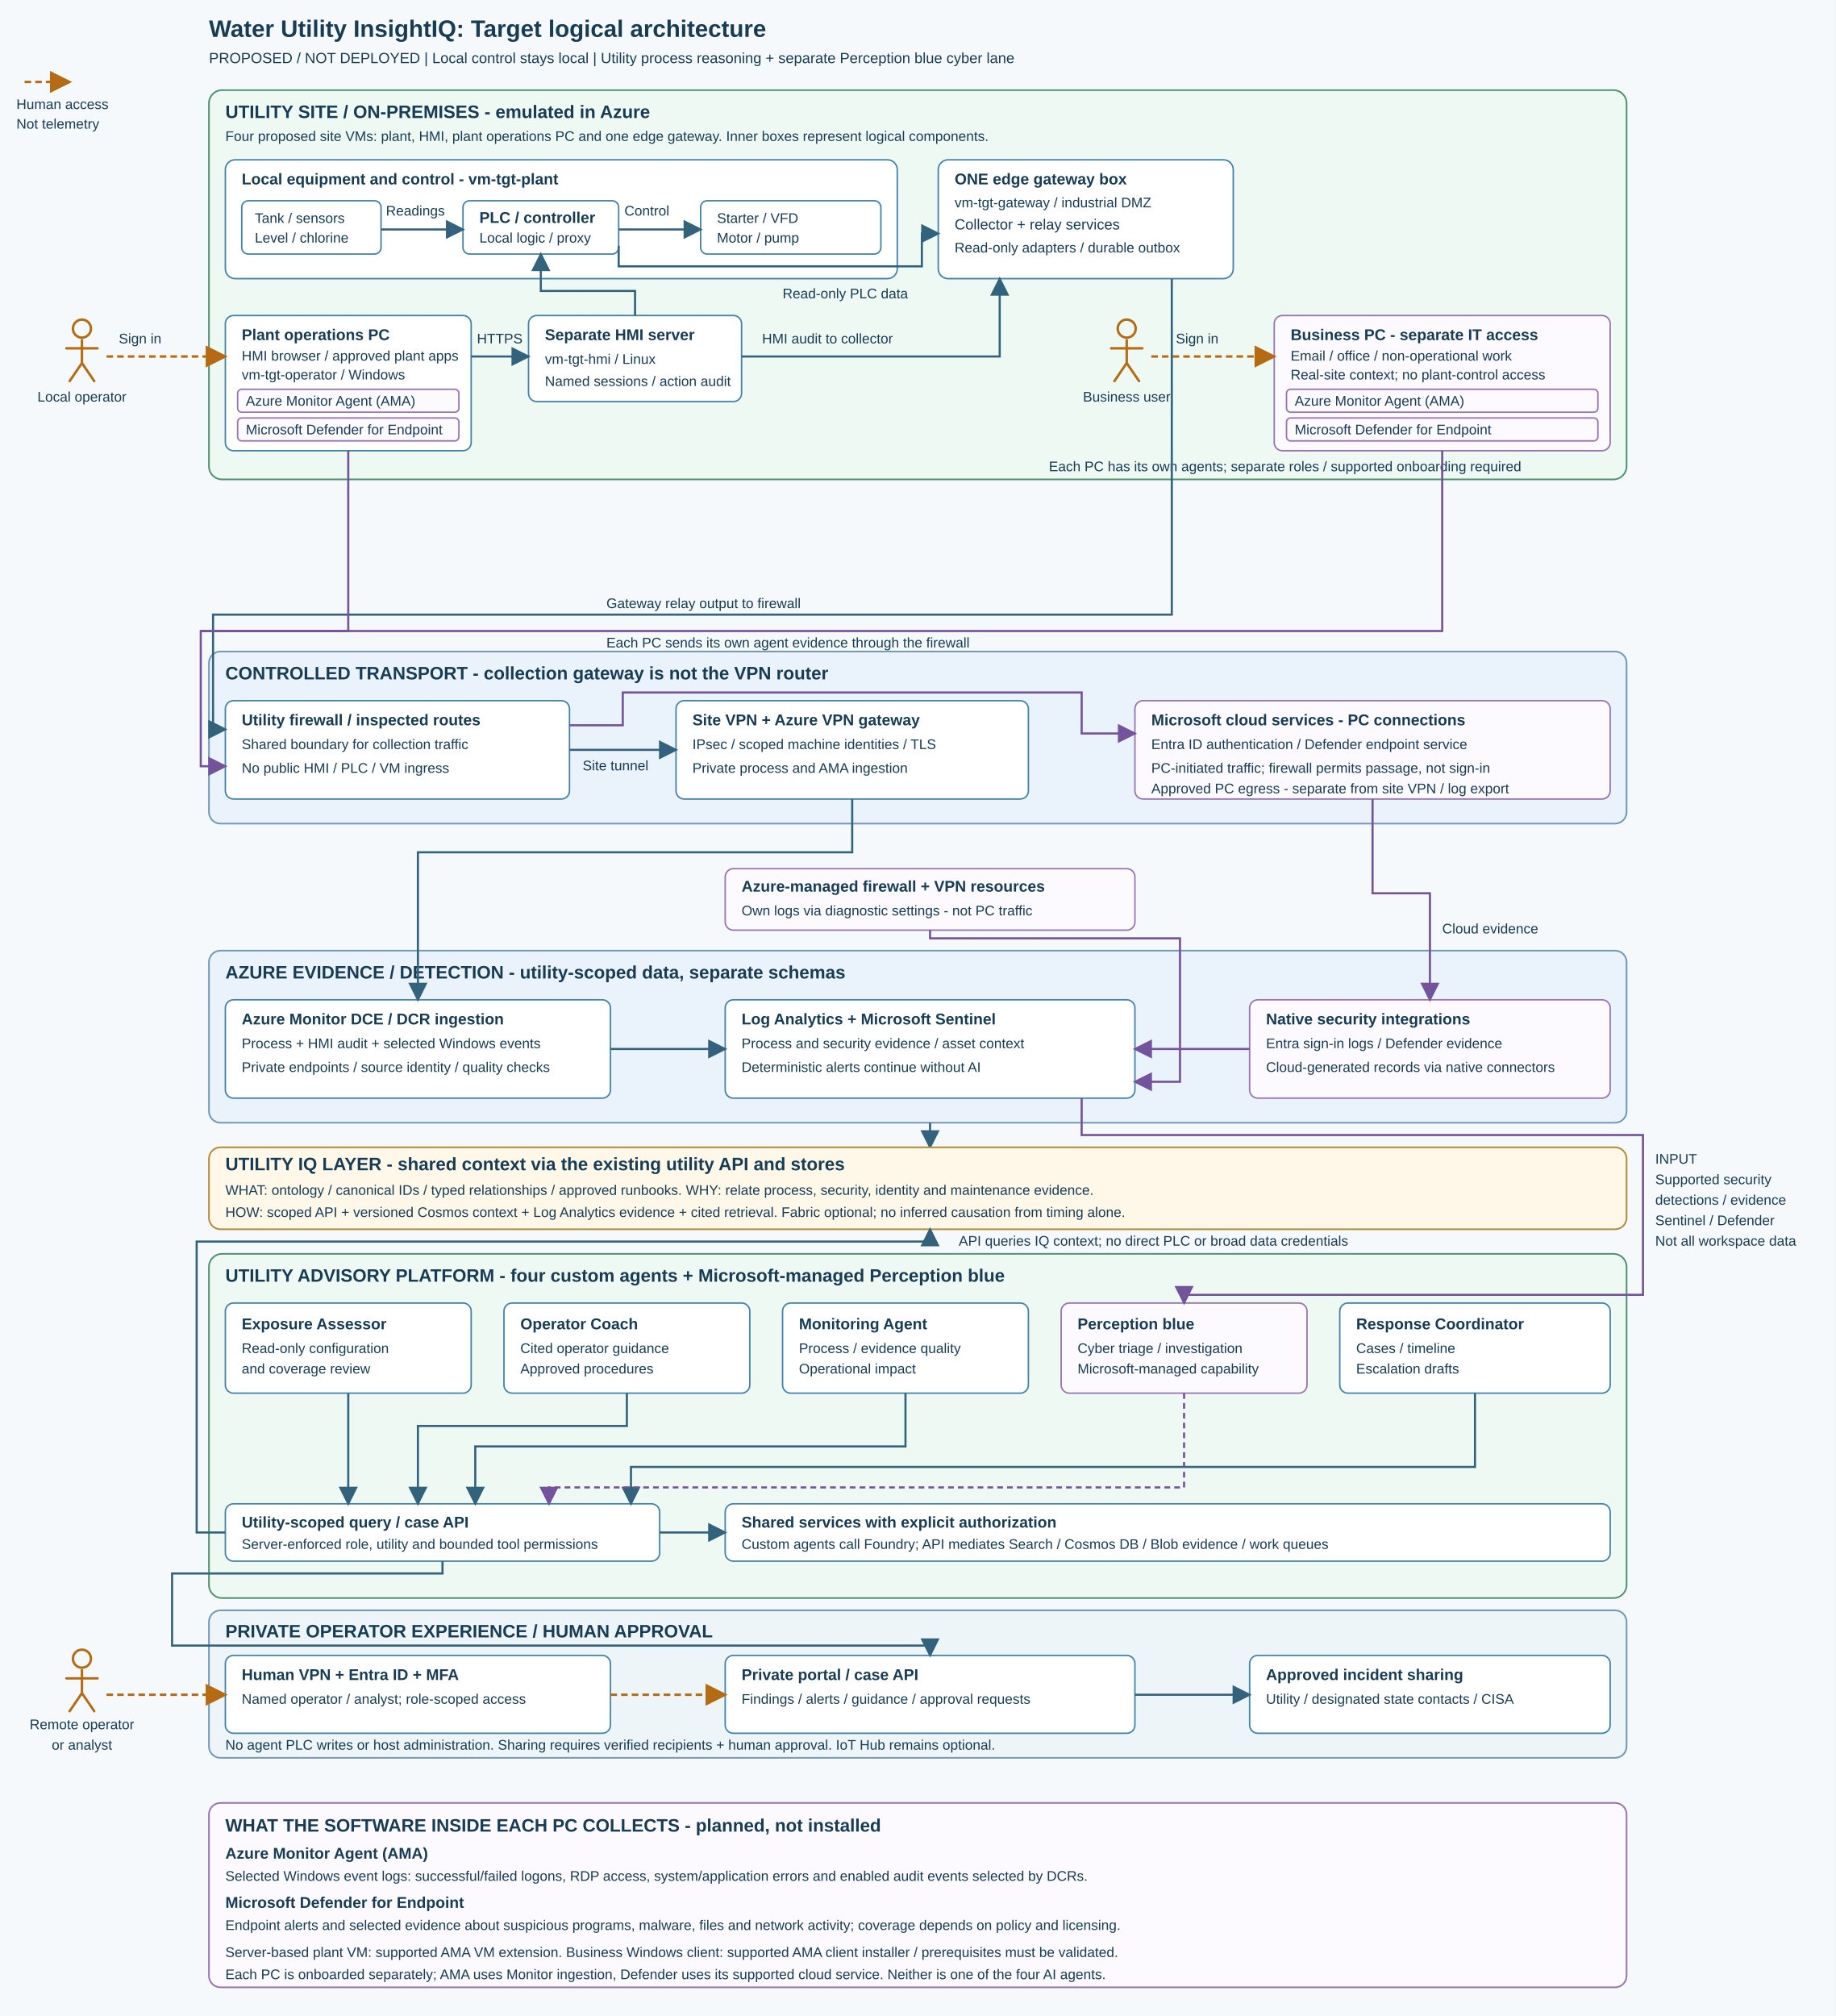
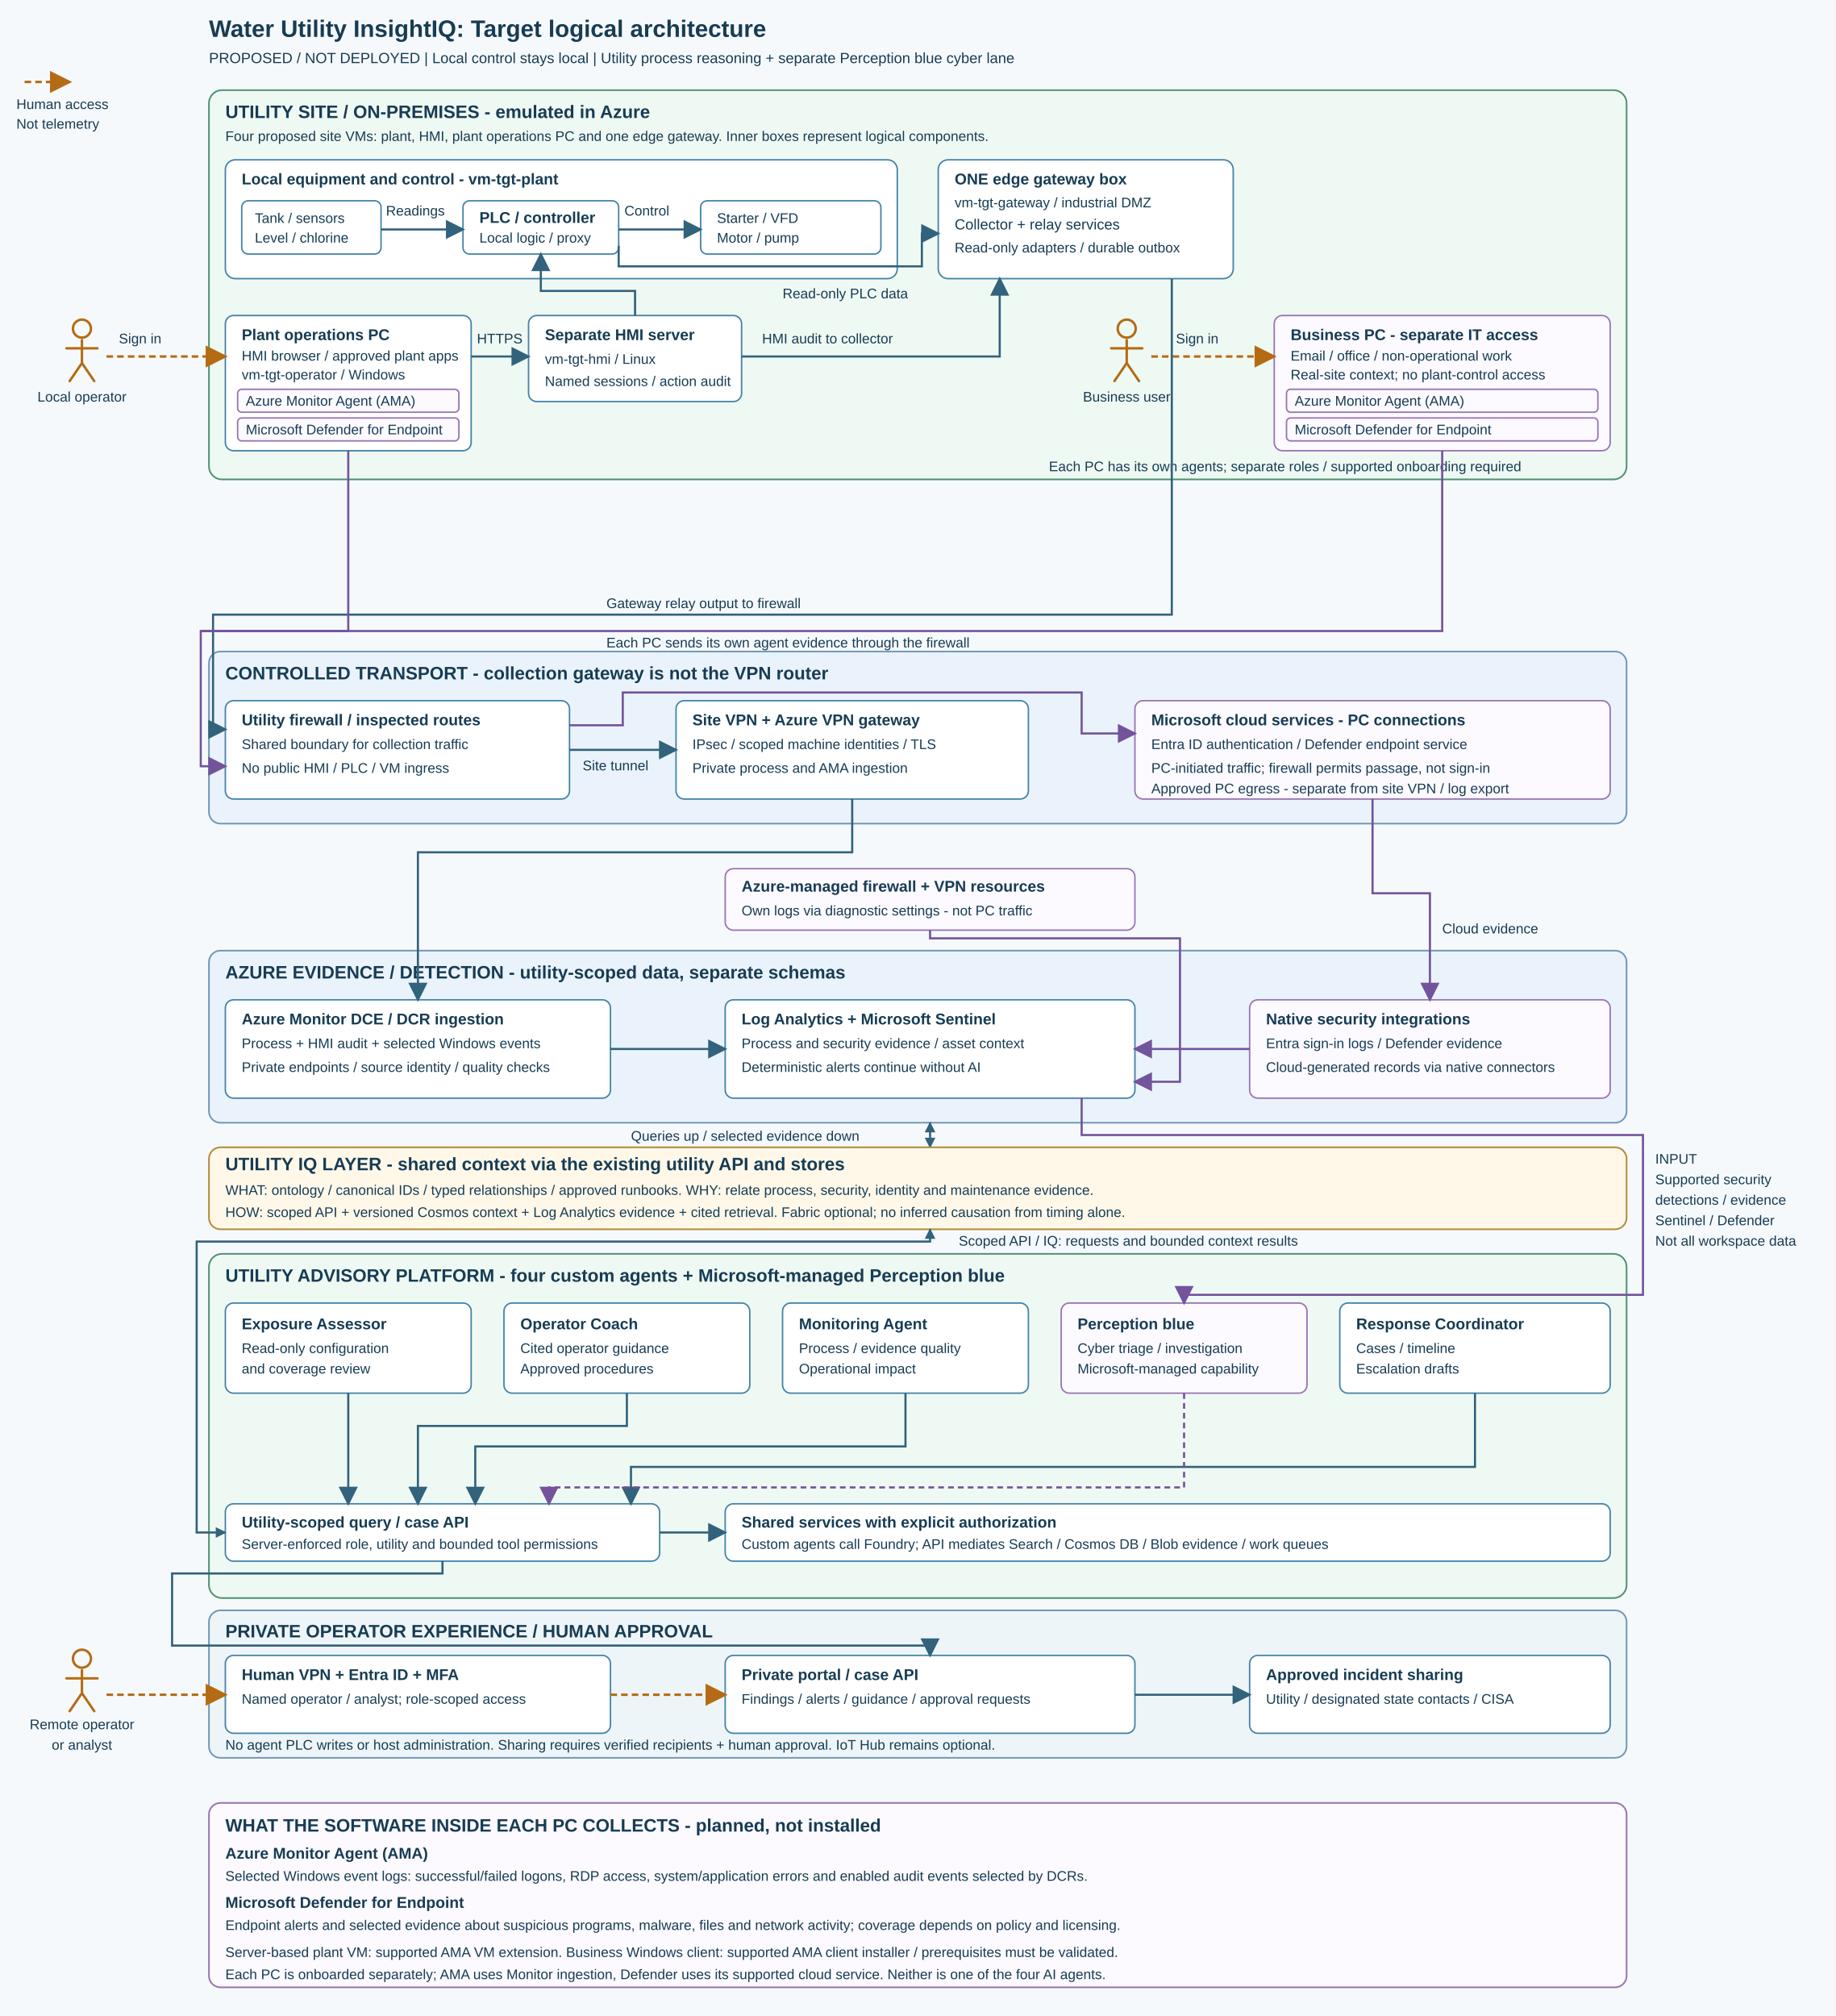
<svg xmlns="http://www.w3.org/2000/svg" width="2240" height="2460" viewBox="-220 0 2240 2460" style="max-width:100%;height:auto" role="img" aria-labelledby="title description">
  <defs>
    <marker id="arrow" markerWidth="9" markerHeight="9" refX="8" refY="4.5" orient="auto">
      <path d="M0 0L9 4.5L0 9Z" fill="#32627c" />
+     </marker>
+     <marker id="query-arrow" markerWidth="5" markerHeight="5" refX="4.5" refY="2.5" orient="auto-start-reverse">
+       <path d="M0 0L5 2.5L0 5Z" fill="#32627c" />
    </marker>
    <marker id="security-arrow" markerWidth="9" markerHeight="9" refX="8" refY="4.5" orient="auto">
      <path d="M0 0L9 4.5L0 9Z" fill="#73539b" />
    </marker>
    <marker id="access-arrow" markerWidth="9" markerHeight="9" refX="8" refY="4.5" orient="auto">
      <path d="M0 0L9 4.5L0 9Z" fill="#b46b13" />
    </marker>
    <g id="person">
      <circle cx="0" cy="-24" r="11" />
      <path d="M0 -10V18M-19 0H19M0 18L-15 40M0 18L15 40" />
    </g>
    <style>
      text{font-family:Segoe UI,Arial,sans-serif;fill:#173c54}
      .title{font-size:29px;font-weight:700}
      .heading{font-size:22px;font-weight:700}
      .subheading{font-size:19px;font-weight:700}
      .body{font-size:18px}
      .small{font-size:17px}
      .box{fill:#fff;stroke:#4483a9;stroke-width:1.8}
      .security{fill:#fcf9ff;stroke:#9775b3;stroke-width:1.8}
      .line{fill:none;stroke:#32627c;stroke-width:2.6;marker-end:url(#arrow)}
+       .query-line{fill:none;stroke:#32627c;stroke-width:2.6;marker-start:url(#query-arrow);marker-end:url(#query-arrow)}
      .security-line{fill:none;stroke:#73539b;stroke-width:2.6;marker-end:url(#security-arrow)}
      .person{fill:none;stroke:#b46b13;stroke-width:3;stroke-linecap:round;stroke-linejoin:round}
      .access-line{fill:none;stroke:#b46b13;stroke-width:3;stroke-dasharray:8 5;marker-end:url(#access-arrow)}
    </style>
  </defs>
  <rect x="-220" width="2240" height="2460" fill="#f6f9fc" />
  <text x="35" y="45" class="title">Water Utility InsightIQ: Target logical architecture</text>
  <text x="35" y="77" class="body">PROPOSED / NOT DEPLOYED | Local control stays local | Utility process reasoning + separate Perception blue cyber lane</text>
  <rect x="35" y="110" width="1730" height="475" rx="16" fill="#eff9f3" stroke="#4f9271" stroke-width="2" />
  <text x="55" y="144" class="heading">UTILITY SITE / ON-PREMISES - emulated in Azure</text>
  <text x="55" y="172" class="small">Four proposed site VMs: plant, HMI, plant operations PC and one edge gateway. Inner boxes represent logical components.</text>
  <rect x="55" y="195" width="820" height="145" rx="12" class="box" />
  <text x="75" y="225" class="subheading">Local equipment and control - vm-tgt-plant</text>
  <rect x="75" y="245" width="170" height="65" rx="8" class="box" />
  <text x="91" y="272" class="small">Tank / sensors</text>
  <text x="91" y="296" class="small">Level / chlorine</text>
  <rect x="345" y="245" width="190" height="65" rx="8" class="box" />
  <text x="365" y="272" class="subheading">PLC / controller</text>
  <text x="365" y="296" class="small">Local logic / proxy</text>
  <rect x="635" y="245" width="220" height="65" rx="8" class="box" />
  <text x="655" y="272" class="small">Starter / VFD</text>
  <text x="655" y="296" class="small">Motor / pump</text>
  <path d="M245 280H345" class="line" />
  <text x="251" y="263" class="small">Readings</text>
  <path d="M535 280H635" class="line" />
  <text x="542" y="263" class="small">Control</text>
  <rect x="925" y="195" width="360" height="145" rx="12" class="box" />
  <text x="945" y="225" class="subheading">ONE edge gateway box</text>
  <text x="945" y="253" class="small">vm-tgt-gateway / industrial DMZ</text>
  <text x="945" y="280" class="body">Collector + relay services</text>
  <text x="945" y="308" class="small">Read-only adapters / durable outbox</text>
  <path d="M535 300V325H905V285H925" class="line" />
  <text x="735" y="364" class="small">Read-only PLC data</text>
  <rect x="55" y="385" width="300" height="165" rx="10" class="box" />
  <text x="75" y="415" class="subheading">Plant operations PC</text>
  <text x="75" y="440" class="small">HMI browser / approved plant apps</text>
  <text x="75" y="463" class="small">vm-tgt-operator / Windows</text>
  <rect x="70" y="475" width="270" height="28" rx="5" class="security" />
  <text x="80" y="495" class="small">Azure Monitor Agent (AMA)</text>
  <rect x="70" y="510" width="270" height="28" rx="5" class="security" />
  <text x="80" y="530" class="small">Microsoft Defender for Endpoint</text>
  <rect x="425" y="385" width="260" height="105" rx="10" class="box" />
  <text x="445" y="415" class="subheading">Separate HMI server</text>
  <text x="445" y="444" class="small">vm-tgt-hmi / Linux</text>
  <text x="445" y="471" class="small">Named sessions / action audit</text>
  <path d="M355 435H425" class="line" />
  <text x="362" y="419" class="small">HTTPS</text>
  <path d="M555 385V355H440V310" class="line" />
  <path d="M685 435H1000V340" class="line" />
  <text x="710" y="419" class="small">HMI audit to collector</text>
  <rect x="1335" y="385" width="410" height="165" rx="10" class="security" />
  <text x="1355" y="415" class="subheading">Business PC - separate IT access</text>
  <text x="1355" y="440" class="small">Email / office / non-operational work</text>
  <text x="1355" y="463" class="small">Real-site context; no plant-control access</text>
  <rect x="1350" y="475" width="380" height="28" rx="5" class="security" />
  <text x="1360" y="495" class="small">Azure Monitor Agent (AMA)</text>
  <rect x="1350" y="510" width="380" height="28" rx="5" class="security" />
  <text x="1360" y="530" class="small">Microsoft Defender for Endpoint</text>
  <use href="#person" x="1155" y="425" class="person" />
  <text x="1155" y="490" text-anchor="middle" class="small">Business user</text>
  <path d="M1185 435H1335" class="access-line" />
  <text x="1215" y="419" class="small">Sign in</text>
  <text x="1060" y="575" class="small">Each PC has its own agents; separate roles / supported onboarding required</text>
  <use href="#person" x="-120" y="425" class="person" />
  <text x="-120" y="490" text-anchor="middle" class="small">Local operator</text>
  <path d="M-90 435H55" class="access-line" />
  <text x="-75" y="419" class="small">Sign in</text>
  <g id="transport-layer" transform="translate(0 240)">
    <rect x="35" y="555" width="1730" height="210" rx="14" fill="#eaf3fb" stroke="#7198b7" stroke-width="2" />
    <text x="55" y="589" class="heading">CONTROLLED TRANSPORT - collection gateway is not the VPN router</text>
    <rect x="55" y="615" width="420" height="120" rx="10" class="box" />
    <text x="75" y="645" class="subheading">Utility firewall / inspected routes</text>
    <text x="75" y="674" class="small">Shared boundary for collection traffic</text>
    <text x="75" y="703" class="small">No public HMI / PLC / VM ingress</text>
    <path d="M1210 100V510H40V650H55" class="line" />
    <text x="520" y="502" class="small">Gateway relay output to firewall</text>
    <path d="M205 310V530H25V695H55" class="security-line" />
    <path d="M1540 310V530H25" fill="none" stroke="#73539b" stroke-width="2.6" />
    <text x="520" y="550" class="small">Each PC sends its own agent evidence through the firewall</text>
    <rect x="605" y="615" width="430" height="120" rx="10" class="box" />
    <text x="625" y="645" class="subheading">Site VPN + Azure VPN gateway</text>
    <text x="625" y="674" class="small">IPsec / scoped machine identities / TLS</text>
    <text x="625" y="703" class="small">Private process and AMA ingestion</text>
    <path d="M475 675H605" class="line" />
    <text x="491" y="700" class="small">Site tunnel</text>
    <rect x="1165" y="615" width="580" height="120" rx="10" class="security" />
    <text x="1185" y="645" class="subheading">Microsoft cloud services - PC connections</text>
    <text x="1185" y="674" class="small">Entra ID authentication / Defender endpoint service</text>
    <text x="1185" y="703" class="small">PC-initiated traffic; firewall permits passage, not sign-in</text>
    <text x="1185" y="728" class="small">Approved PC egress - separate from site VPN / log export</text>
    <path d="M475 645H540V605H1100V655H1165" class="security-line" />
  </g>
  <g id="evidence-layer" transform="translate(0 340)">
    <rect x="665" y="720" width="500" height="75" rx="10" class="security" />
    <text x="685" y="748" class="subheading">Azure-managed firewall + VPN resources</text>
    <text x="685" y="777" class="small">Own logs via diagnostic settings - not PC traffic</text>
    <rect x="35" y="820" width="1730" height="210" rx="14" fill="#eaf3fb" stroke="#7198b7" stroke-width="2" />
    <text x="55" y="854" class="heading">AZURE EVIDENCE / DETECTION - utility-scoped data, separate schemas</text>
    <rect x="55" y="880" width="470" height="120" rx="10" class="box" />
    <text x="75" y="910" class="subheading">Azure Monitor DCE / DCR ingestion</text>
    <text x="75" y="939" class="small">Process + HMI audit + selected Windows events</text>
    <text x="75" y="968" class="small">Private endpoints / source identity / quality checks</text>
    <rect x="665" y="880" width="500" height="120" rx="10" class="box" />
    <text x="685" y="910" class="subheading">Log Analytics + Microsoft Sentinel</text>
    <text x="685" y="939" class="small">Process and security evidence / asset context</text>
    <text x="685" y="968" class="small">Deterministic alerts continue without AI</text>
    <rect x="1305" y="880" width="440" height="120" rx="10" class="security" />
    <text x="1325" y="910" class="subheading">Native security integrations</text>
    <text x="1325" y="939" class="small">Entra sign-in logs / Defender evidence</text>
    <text x="1325" y="968" class="small">Cloud-generated records via native connectors</text>
    <path d="M820 635V700H290V880" class="line" />
    <path d="M1455 635V750H1525V880" class="security-line" />
    <text x="1540" y="799" class="small">Cloud evidence</text>
    <path d="M915 795V805H1220V980H1165" class="security-line" />
    <path d="M525 940H665" class="line" />
    <path d="M1305 940H1165" class="security-line" />
  </g>
  <g id="iq-layer">
-     <path d="M915 1370V1400" class="line" />
+     <path id="iq-evidence-query" d="M915 1370V1400" class="query-line" />
+     <text x="550" y="1392" class="small">Queries up / selected evidence down</text>
    <rect x="35" y="1400" width="1730" height="100" rx="14" fill="#fff8e9" stroke="#b48b39" stroke-width="2" />
    <text x="55" y="1428" class="heading">UTILITY IQ LAYER - shared context via the existing utility API and stores</text>
    <text x="55" y="1458" class="small">WHAT: ontology / canonical IDs / typed relationships / approved runbooks. WHY: relate process, security, identity and maintenance evidence.</text>
    <text x="55" y="1485" class="small">HOW: scoped API + versioned Cosmos context + Log Analytics evidence + cited retrieval. Fabric optional; no inferred causation from timing alone.</text>
  </g>
  <g id="agent-layer" transform="translate(0 440)">
    <rect x="35" y="1090" width="1730" height="420" rx="16" fill="#eff9f3" stroke="#4f9271" stroke-width="2" />
    <text x="55" y="1124" class="heading">UTILITY ADVISORY PLATFORM - four custom agents + Microsoft-managed Perception blue</text>
    <rect x="55" y="1150" width="300" height="110" rx="10" class="box" />
    <text x="75" y="1182" class="subheading">Exposure Assessor</text>
    <text x="75" y="1211" class="small">Read-only configuration</text>
    <text x="75" y="1236" class="small">and coverage review</text>
    <rect x="395" y="1150" width="300" height="110" rx="10" class="box" />
    <text x="415" y="1182" class="subheading">Operator Coach</text>
    <text x="415" y="1211" class="small">Cited operator guidance</text>
    <text x="415" y="1236" class="small">Approved procedures</text>
    <rect x="735" y="1150" width="300" height="110" rx="10" class="box" />
    <text x="755" y="1182" class="subheading">Monitoring Agent</text>
    <text x="755" y="1211" class="small">Process / evidence quality</text>
    <text x="755" y="1236" class="small">Operational impact</text>
    <rect x="1415" y="1150" width="330" height="110" rx="10" class="box" />
    <text x="1435" y="1182" class="subheading">Response Coordinator</text>
    <text x="1435" y="1211" class="small">Cases / timeline</text>
    <text x="1435" y="1236" class="small">Escalation drafts</text>
    <rect x="55" y="1395" width="530" height="70" rx="10" class="box" />
    <text x="75" y="1424" class="subheading">Utility-scoped query / case API</text>
    <text x="75" y="1450" class="small">Server-enforced role, utility and bounded tool permissions</text>
    <rect x="665" y="1395" width="1080" height="70" rx="10" class="box" />
    <text x="685" y="1424" class="subheading">Shared services with explicit authorization</text>
    <text x="685" y="1450" class="small">Custom agents call Foundry; API mediates Search / Cosmos DB / Blob evidence / work queues</text>
    <path d="M205 1260V1395" class="line" />
    <path d="M545 1260V1300H290V1395" class="line" />
    <path d="M885 1260V1325H360V1395" class="line" />
    <path d="M1580 1260V1350H550V1395" class="line" />
    <path d="M585 1430H665" class="line" />
-     <path d="M55 1430H20V1075H915V1060" class="line" />
-     <text x="950" y="1080" class="small">API queries IQ context; no direct PLC or broad data credentials</text>
+     <path id="api-iq-context" d="M55 1430H20V1075H915V1060" class="query-line" />
+     <text x="950" y="1080" class="small">Scoped API / IQ: requests and bounded context results</text>
    <g id="perception-lane">
      <rect x="1075" y="1150" width="300" height="110" rx="10" class="security" />
      <text x="1095" y="1182" class="subheading">Perception blue</text>
      <text x="1095" y="1211" class="small">Cyber triage / investigation</text>
      <text x="1095" y="1236" class="small">Microsoft-managed capability</text>
    </g>
  </g>
  <g id="operator-layer" transform="translate(0 540)">
    <rect x="35" y="1425" width="1730" height="180" rx="14" fill="#eef5f8" stroke="#7198b7" stroke-width="2" />
    <text x="55" y="1458" class="heading">PRIVATE OPERATOR EXPERIENCE / HUMAN APPROVAL</text>
    <rect x="55" y="1480" width="470" height="95" rx="10" class="box" />
    <use href="#person" x="-120" y="1508" class="person" />
    <text x="-120" y="1570" text-anchor="middle" class="small">Remote operator</text>
    <text x="-120" y="1595" text-anchor="middle" class="small">or analyst</text>
    <path d="M-90 1528H55" class="access-line" />
    <text x="75" y="1510" class="subheading">Human VPN + Entra ID + MFA</text>
    <text x="75" y="1539" class="small">Named operator / analyst; role-scoped access</text>
    <rect x="665" y="1480" width="500" height="95" rx="10" class="box" />
    <text x="685" y="1510" class="subheading">Private portal / case API</text>
    <text x="685" y="1539" class="small">Findings / alerts / guidance / approval requests</text>
    <rect x="1305" y="1480" width="440" height="95" rx="10" class="box" />
    <text x="1325" y="1510" class="subheading">Approved incident sharing</text>
    <text x="1325" y="1539" class="small">Utility / designated state contacts / CISA</text>
    <path d="M525 1528H665" class="access-line" />
    <path d="M1165 1528H1305" class="line" />
    <text x="55" y="1595" class="small">No agent PLC writes or host administration. Sharing requires verified recipients + human approval. IoT Hub remains optional.</text>
  </g>
  <g id="cyber-flow-connectors">
    <path id="cyber-input" d="M1100 1340V1385H1785V1580H1225V1590" class="security-line" />
    <text x="1800" y="1420" class="small">
      <tspan x="1800" dy="0">INPUT</tspan>
      <tspan x="1800" dy="25">Supported security</tspan>
      <tspan x="1800" dy="25">detections / evidence</tspan>
      <tspan x="1800" dy="25">Sentinel / Defender</tspan>
      <tspan x="1800" dy="25">Not all workspace data</tspan>
    </text>
    <path id="cyber-output" d="M1225 1700V1815H450V1835" class="security-line" stroke-dasharray="7 5" />
    <path id="case-to-portal" d="M320 1905V1920H-10V2008H915V2020" class="line" />
  </g>
  <path d="M-190 100H-135" class="access-line" />
  <text x="-200" y="133" class="small">Human access</text>
  <text x="-200" y="157" class="small">Not telemetry</text>
  <g id="collection-notes" transform="translate(0 140)">
    <rect x="35" y="2060" width="1730" height="225" rx="14" fill="#fcf9ff" stroke="#9775b3" stroke-width="2" />
    <text x="55" y="2095" class="heading">WHAT THE SOFTWARE INSIDE EACH PC COLLECTS - planned, not installed</text>
    <text x="55" y="2128" class="subheading">Azure Monitor Agent (AMA)</text>
    <text x="55" y="2155" class="small">Selected Windows event logs: successful/failed logons, RDP access, system/application errors and enabled audit events selected by DCRs.</text>
    <text x="55" y="2188" class="subheading">Microsoft Defender for Endpoint</text>
    <text x="55" y="2215" class="small">Endpoint alerts and selected evidence about suspicious programs, malware, files and network activity; coverage depends on policy and licensing.</text>
    <text x="55" y="2248" class="small">Server-based plant VM: supported AMA VM extension. Business Windows client: supported AMA client installer / prerequisites must be validated.</text>
    <text x="55" y="2275" class="small">Each PC is onboarded separately; AMA uses Monitor ingestion, Defender uses its supported cloud service. Neither is one of the four AI agents.</text>
  </g>
</svg>
